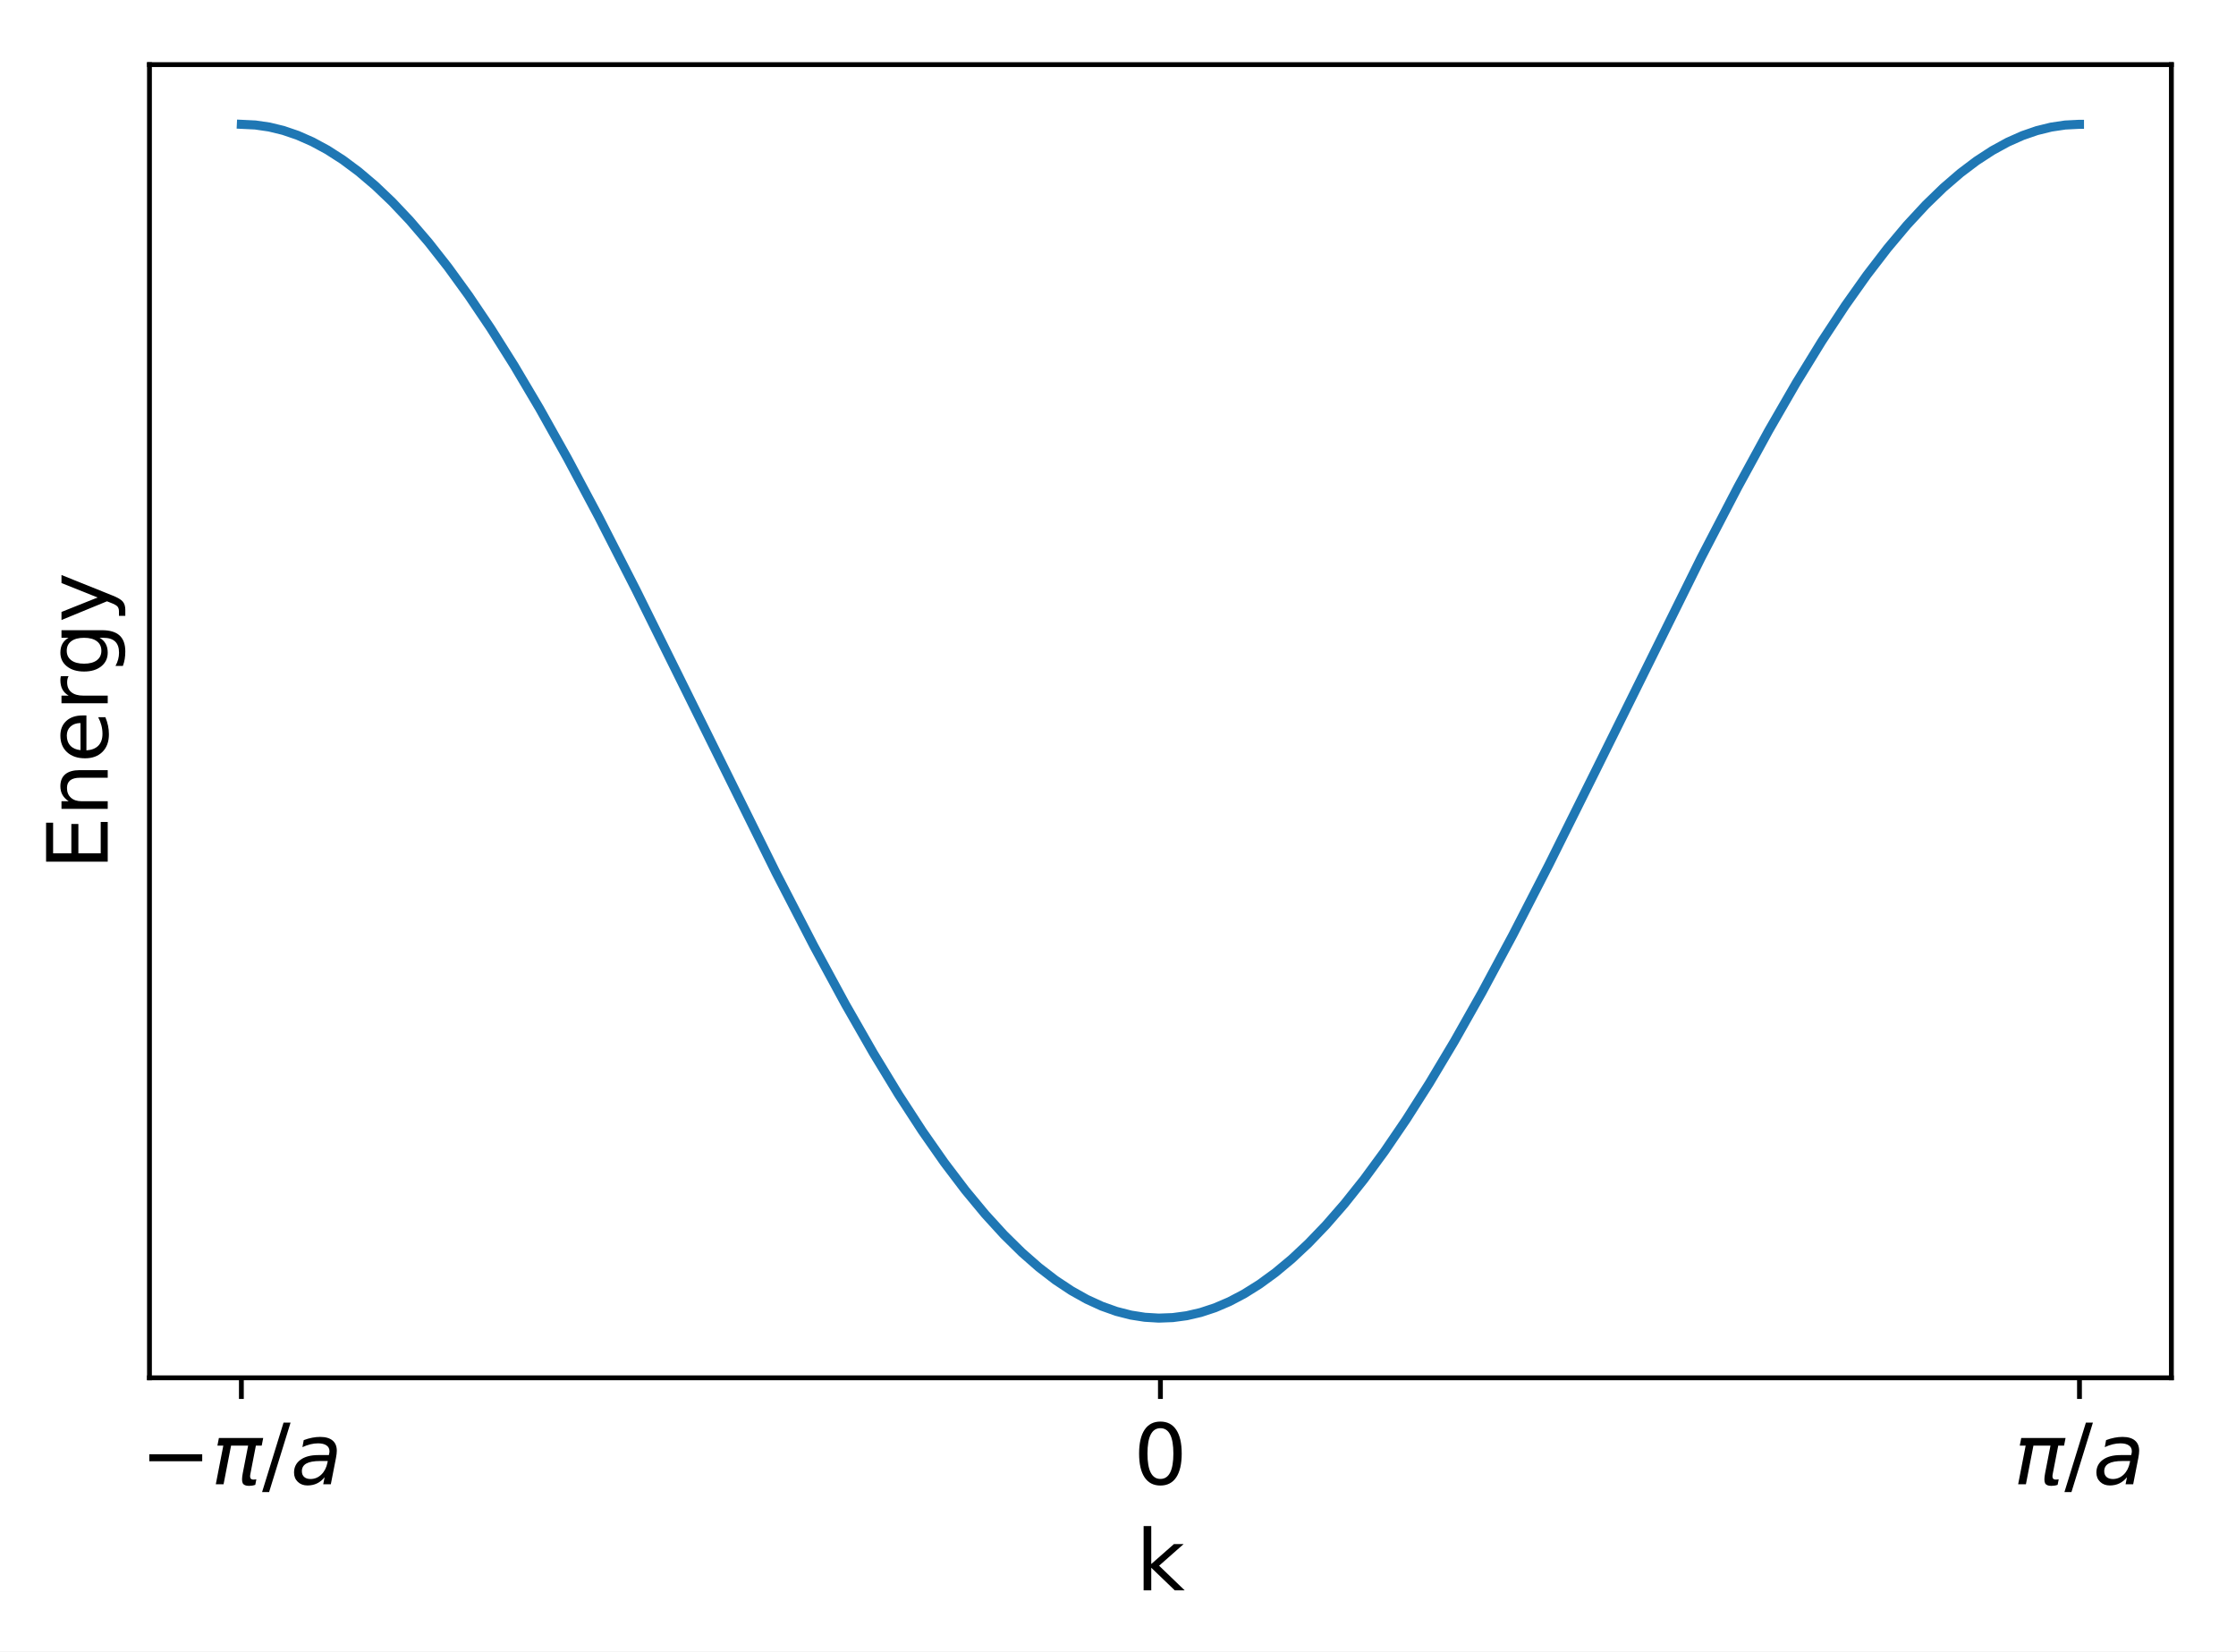
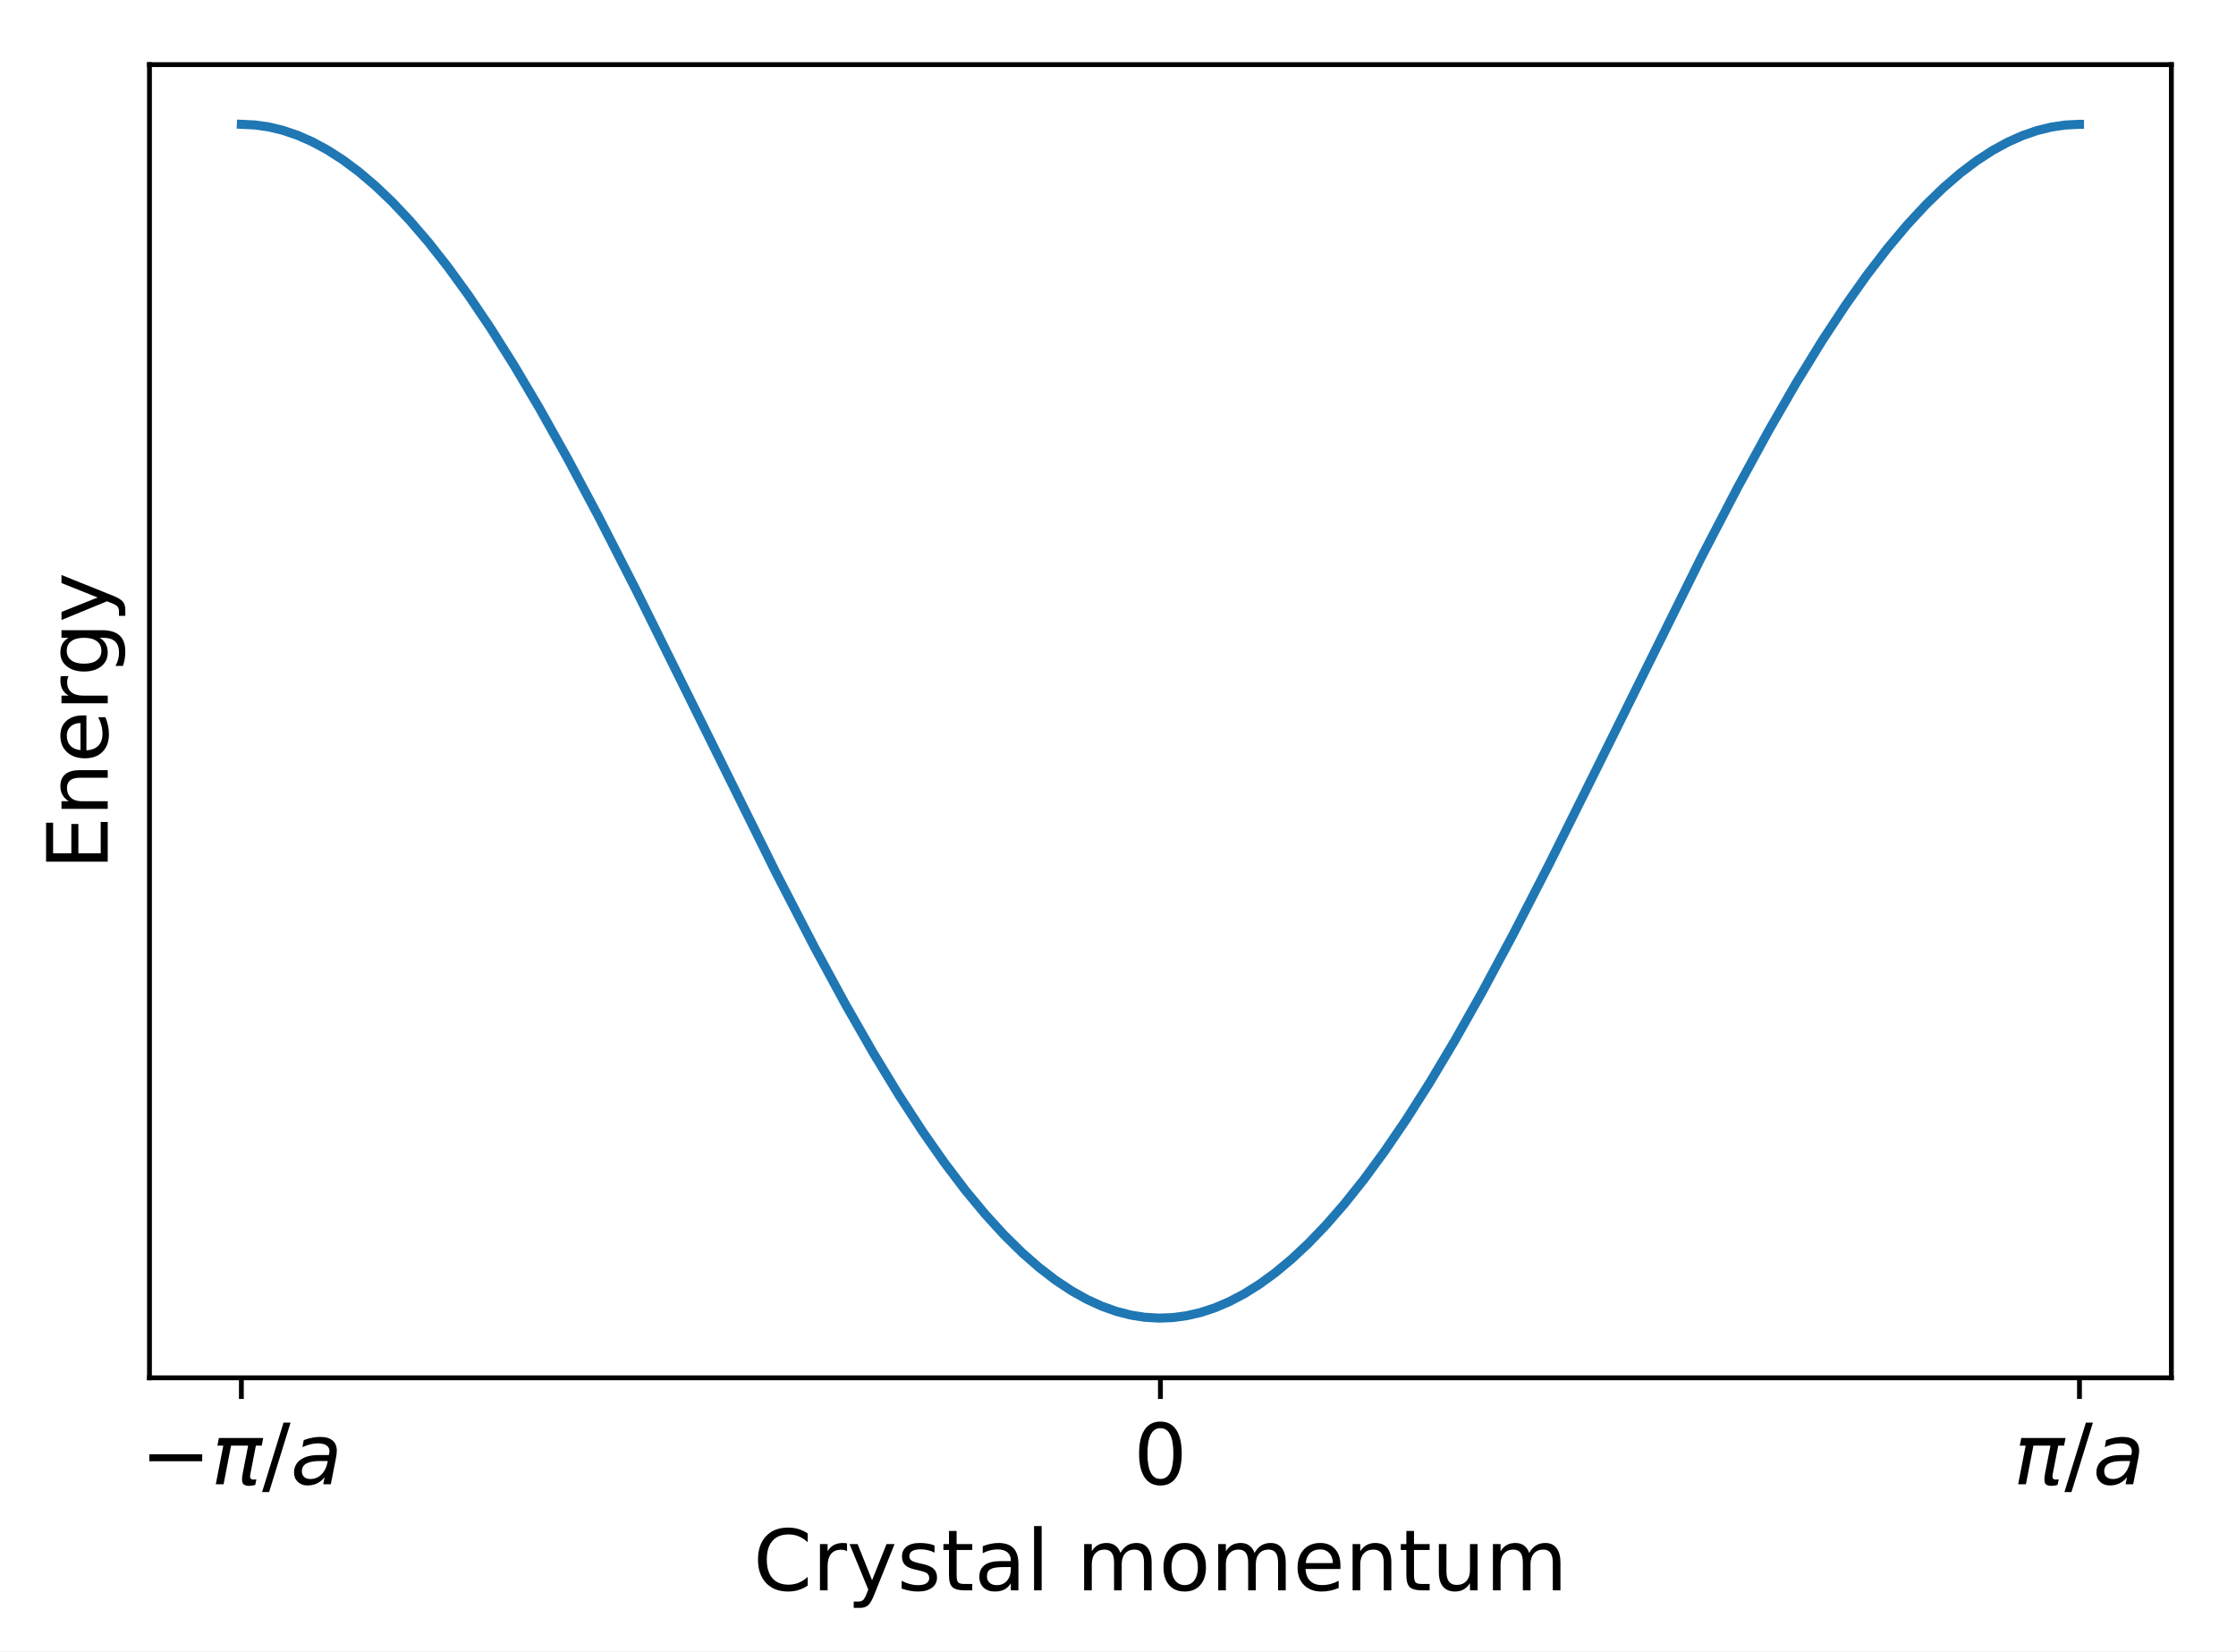
<svg xmlns="http://www.w3.org/2000/svg" xmlns:xlink="http://www.w3.org/1999/xlink" height="273.439pt" version="1.1" viewBox="0 0 370.249 273.439" width="370.249pt">
  <defs>
    <style type="text/css">
*{stroke-linecap:butt;stroke-linejoin:round;}
  </style>
  </defs>
  <g id="figure_1">
    <g id="patch_1">
      <path d="M -0 273.439  L 370.249 273.439  L 370.249 0  L -0 0  z " style="fill:#ffffff;" />
    </g>
    <g id="axes_1">
      <g id="patch_2">
        <path d="M 24.749 228.14  L 359.549 228.14  L 359.549 10.7  L 24.749 10.7  z " style="fill:#ffffff;" />
      </g>
      <g id="matplotlib.axis_1">
        <g id="xtick_1">
          <g id="line2d_1">
            <defs>
-               <path d="M 0 0  L 0 3.5  " id="mc17fac4548" style="stroke:#000000;stroke-width:0.8;" />
+               <path d="M 0 0  L 0 3.5  " id="m8498a60789" style="stroke:#000000;stroke-width:0.8;" />
            </defs>
            <g>
-               <use style="stroke:#000000;stroke-width:0.8;" x="39.968" xlink:href="#mc17fac4548" y="228.14" />
+               <use style="stroke:#000000;stroke-width:0.8;" x="39.968" xlink:href="#m8498a60789" y="228.14" />
            </g>
          </g>
          <g id="text_1">
            <defs>
              <path d="M 10.594 35.5  L 73.188 35.5  L 73.188 27.203  L 10.594 27.203  z " id="DejaVuSans-8722" />
              <path d="M 9.125 54.688  L 61.531 54.688  L 59.766 45.703  L 52.875 45.703  L 46.344 12.109  Q 45.656 8.594 46.578 7.031  Q 47.469 5.516 50.141 5.516  Q 50.875 5.516 51.953 5.672  Q 53.078 5.766 53.422 5.812  L 52.156 -0.688  Q 50.344 -1.312 48.484 -1.609  Q 46.578 -1.906 44.781 -1.906  Q 38.922 -1.906 37.312 1.266  Q 35.688 4.5 37.359 13.094  L 43.703 45.703  L 23.531 45.703  L 14.656 0  L 5.469 0  L 14.359 45.703  L 7.375 45.703  z " id="DejaVuSans-Oblique-960" />
              <path d="M 25.391 72.906  L 33.688 72.906  L 8.297 -9.281  L 0 -9.281  z " id="DejaVuSans-47" />
              <path d="M 53.719 31.203  L 47.609 0  L 38.625 0  L 40.281 8.297  Q 36.328 3.422 31.266 1  Q 26.219 -1.422 20.016 -1.422  Q 13.031 -1.422 8.562 2.844  Q 4.109 7.125 4.109 13.812  Q 4.109 23.391 11.75 28.953  Q 19.391 34.516 32.812 34.516  L 45.312 34.516  L 45.797 36.922  Q 45.906 37.312 45.953 37.766  Q 46 38.234 46 39.203  Q 46 43.562 42.453 45.969  Q 38.922 48.391 32.516 48.391  Q 28.125 48.391 23.5 47.266  Q 18.891 46.141 14.016 43.891  L 15.578 52.203  Q 20.656 54.109 25.516 55.047  Q 30.375 56 34.906 56  Q 44.578 56 49.625 51.797  Q 54.688 47.609 54.688 39.594  Q 54.688 37.984 54.438 35.812  Q 54.203 33.641 53.719 31.203  z M 44 27.484  L 35.016 27.484  Q 23.969 27.484 18.672 24.531  Q 13.375 21.578 13.375 15.375  Q 13.375 11.078 16.078 8.641  Q 18.797 6.203 23.578 6.203  Q 30.906 6.203 36.375 11.453  Q 41.844 16.703 43.609 25.484  z " id="DejaVuSans-Oblique-97" />
            </defs>
            <g transform="translate(23.23756 245.7778)scale(0.14 -0.14)">
              <use transform="translate(0 0.09375)" xlink:href="#DejaVuSans-8722" />
              <use transform="translate(83.78906 0.09375)" xlink:href="#DejaVuSans-Oblique-960" />
              <use transform="translate(143.9941 0.09375)" xlink:href="#DejaVuSans-47" />
              <use transform="translate(177.6855 0.09375)" xlink:href="#DejaVuSans-Oblique-97" />
            </g>
          </g>
        </g>
        <g id="xtick_2">
          <g id="line2d_2">
            <g>
-               <use style="stroke:#000000;stroke-width:0.8;" x="192.149" xlink:href="#mc17fac4548" y="228.14" />
+               <use style="stroke:#000000;stroke-width:0.8;" x="192.149" xlink:href="#m8498a60789" y="228.14" />
            </g>
          </g>
          <g id="text_2">
            <defs>
              <path d="M 31.781 66.406  Q 24.172 66.406 20.328 58.906  Q 16.5 51.422 16.5 36.375  Q 16.5 21.391 20.328 13.891  Q 24.172 6.391 31.781 6.391  Q 39.453 6.391 43.281 13.891  Q 47.125 21.391 47.125 36.375  Q 47.125 51.422 43.281 58.906  Q 39.453 66.406 31.781 66.406  z M 31.781 74.219  Q 44.047 74.219 50.516 64.516  Q 56.984 54.828 56.984 36.375  Q 56.984 17.969 50.516 8.266  Q 44.047 -1.422 31.781 -1.422  Q 19.531 -1.422 13.062 8.266  Q 6.594 17.969 6.594 36.375  Q 6.594 54.828 13.062 64.516  Q 19.531 74.219 31.781 74.219  z " id="DejaVuSans-48" />
            </defs>
            <g transform="translate(187.6956 245.7778)scale(0.14 -0.14)">
              <use xlink:href="#DejaVuSans-48" />
            </g>
          </g>
        </g>
        <g id="xtick_3">
          <g id="line2d_3">
            <g>
-               <use style="stroke:#000000;stroke-width:0.8;" x="344.331" xlink:href="#mc17fac4548" y="228.14" />
+               <use style="stroke:#000000;stroke-width:0.8;" x="344.331" xlink:href="#m8498a60789" y="228.14" />
            </g>
          </g>
          <g id="text_3">
            <g transform="translate(333.4112 245.7778)scale(0.14 -0.14)">
              <use transform="translate(0 0.09375)" xlink:href="#DejaVuSans-Oblique-960" />
              <use transform="translate(60.20508 0.09375)" xlink:href="#DejaVuSans-47" />
              <use transform="translate(93.89648 0.09375)" xlink:href="#DejaVuSans-Oblique-97" />
            </g>
          </g>
        </g>
        <g id="text_4">
          <defs>
-             <path d="M 9.078 75.984  L 18.109 75.984  L 18.109 31.109  L 44.922 54.688  L 56.391 54.688  L 27.391 29.109  L 57.625 0  L 45.906 0  L 18.109 26.703  L 18.109 0  L 9.078 0  z " id="DejaVuSans-107" />
+             <path d="M 64.406 67.281  L 64.406 56.891  Q 59.422 61.531 53.781 63.812  Q 48.141 66.109 41.797 66.109  Q 29.297 66.109 22.656 58.469  Q 16.016 50.828 16.016 36.375  Q 16.016 21.969 22.656 14.328  Q 29.297 6.688 41.797 6.688  Q 48.141 6.688 53.781 8.984  Q 59.422 11.281 64.406 15.922  L 64.406 5.609  Q 59.234 2.094 53.438 0.328  Q 47.656 -1.422 41.219 -1.422  Q 24.656 -1.422 15.125 8.703  Q 5.609 18.844 5.609 36.375  Q 5.609 53.953 15.125 64.078  Q 24.656 74.219 41.219 74.219  Q 47.75 74.219 53.531 72.484  Q 59.328 70.75 64.406 67.281  z " id="DejaVuSans-67" />
+             <path d="M 41.109 46.297  Q 39.594 47.172 37.812 47.578  Q 36.031 48 33.891 48  Q 26.266 48 22.188 43.047  Q 18.109 38.094 18.109 28.812  L 18.109 0  L 9.078 0  L 9.078 54.688  L 18.109 54.688  L 18.109 46.188  Q 20.953 51.172 25.484 53.578  Q 30.031 56 36.531 56  Q 37.453 56 38.578 55.875  Q 39.703 55.766 41.062 55.516  z " id="DejaVuSans-114" />
+             <path d="M 32.172 -5.078  Q 28.375 -14.844 24.75 -17.812  Q 21.141 -20.797 15.094 -20.797  L 7.906 -20.797  L 7.906 -13.281  L 13.188 -13.281  Q 16.891 -13.281 18.938 -11.516  Q 21 -9.766 23.484 -3.219  L 25.094 0.875  L 2.984 54.688  L 12.5 54.688  L 29.594 11.922  L 46.688 54.688  L 56.203 54.688  z " id="DejaVuSans-121" />
+             <path d="M 44.281 53.078  L 44.281 44.578  Q 40.484 46.531 36.375 47.5  Q 32.281 48.484 27.875 48.484  Q 21.188 48.484 17.844 46.438  Q 14.5 44.391 14.5 40.281  Q 14.5 37.156 16.891 35.375  Q 19.281 33.594 26.516 31.984  L 29.594 31.297  Q 39.156 29.25 43.188 25.516  Q 47.219 21.781 47.219 15.094  Q 47.219 7.469 41.188 3.016  Q 35.156 -1.422 24.609 -1.422  Q 20.219 -1.422 15.453 -0.562  Q 10.688 0.297 5.422 2  L 5.422 11.281  Q 10.406 8.688 15.234 7.391  Q 20.062 6.109 24.812 6.109  Q 31.156 6.109 34.562 8.281  Q 37.984 10.453 37.984 14.406  Q 37.984 18.062 35.516 20.016  Q 33.062 21.969 24.703 23.781  L 21.578 24.516  Q 13.234 26.266 9.516 29.906  Q 5.812 33.547 5.812 39.891  Q 5.812 47.609 11.281 51.797  Q 16.75 56 26.812 56  Q 31.781 56 36.172 55.266  Q 40.578 54.547 44.281 53.078  z " id="DejaVuSans-115" />
+             <path d="M 18.312 70.219  L 18.312 54.688  L 36.812 54.688  L 36.812 47.703  L 18.312 47.703  L 18.312 18.016  Q 18.312 11.328 20.141 9.422  Q 21.969 7.516 27.594 7.516  L 36.812 7.516  L 36.812 0  L 27.594 0  Q 17.188 0 13.234 3.875  Q 9.281 7.766 9.281 18.016  L 9.281 47.703  L 2.688 47.703  L 2.688 54.688  L 9.281 54.688  L 9.281 70.219  z " id="DejaVuSans-116" />
+             <path d="M 34.281 27.484  Q 23.391 27.484 19.188 25  Q 14.984 22.516 14.984 16.5  Q 14.984 11.719 18.141 8.906  Q 21.297 6.109 26.703 6.109  Q 34.188 6.109 38.703 11.406  Q 43.219 16.703 43.219 25.484  L 43.219 27.484  z M 52.203 31.203  L 52.203 0  L 43.219 0  L 43.219 8.297  Q 40.141 3.328 35.547 0.953  Q 30.953 -1.422 24.312 -1.422  Q 15.922 -1.422 10.953 3.297  Q 6 8.016 6 15.922  Q 6 25.141 12.172 29.828  Q 18.359 34.516 30.609 34.516  L 43.219 34.516  L 43.219 35.406  Q 43.219 41.609 39.141 45  Q 35.062 48.391 27.688 48.391  Q 23 48.391 18.547 47.266  Q 14.109 46.141 10.016 43.891  L 10.016 52.203  Q 14.938 54.109 19.578 55.047  Q 24.219 56 28.609 56  Q 40.484 56 46.344 49.844  Q 52.203 43.703 52.203 31.203  z " id="DejaVuSans-97" />
+             <path d="M 9.422 75.984  L 18.406 75.984  L 18.406 0  L 9.422 0  z " id="DejaVuSans-108" />
+             <path id="DejaVuSans-32" />
+             <path d="M 52 44.188  Q 55.375 50.25 60.062 53.125  Q 64.75 56 71.094 56  Q 79.641 56 84.281 50.016  Q 88.922 44.047 88.922 33.016  L 88.922 0  L 79.891 0  L 79.891 32.719  Q 79.891 40.578 77.094 44.375  Q 74.312 48.188 68.609 48.188  Q 61.625 48.188 57.562 43.547  Q 53.516 38.922 53.516 30.906  L 53.516 0  L 44.484 0  L 44.484 32.719  Q 44.484 40.625 41.703 44.406  Q 38.922 48.188 33.109 48.188  Q 26.219 48.188 22.156 43.531  Q 18.109 38.875 18.109 30.906  L 18.109 0  L 9.078 0  L 9.078 54.688  L 18.109 54.688  L 18.109 46.188  Q 21.188 51.219 25.484 53.609  Q 29.781 56 35.688 56  Q 41.656 56 45.828 52.969  Q 50 49.953 52 44.188  z " id="DejaVuSans-109" />
+             <path d="M 30.609 48.391  Q 23.391 48.391 19.188 42.75  Q 14.984 37.109 14.984 27.297  Q 14.984 17.484 19.156 11.844  Q 23.344 6.203 30.609 6.203  Q 37.797 6.203 41.984 11.859  Q 46.188 17.531 46.188 27.297  Q 46.188 37.016 41.984 42.703  Q 37.797 48.391 30.609 48.391  z M 30.609 56  Q 42.328 56 49.016 48.375  Q 55.719 40.766 55.719 27.297  Q 55.719 13.875 49.016 6.219  Q 42.328 -1.422 30.609 -1.422  Q 18.844 -1.422 12.172 6.219  Q 5.516 13.875 5.516 27.297  Q 5.516 40.766 12.172 48.375  Q 18.844 56 30.609 56  z " id="DejaVuSans-111" />
+             <path d="M 56.203 29.594  L 56.203 25.203  L 14.891 25.203  Q 15.484 15.922 20.484 11.062  Q 25.484 6.203 34.422 6.203  Q 39.594 6.203 44.453 7.469  Q 49.312 8.734 54.109 11.281  L 54.109 2.781  Q 49.266 0.734 44.188 -0.344  Q 39.109 -1.422 33.891 -1.422  Q 20.797 -1.422 13.156 6.188  Q 5.516 13.812 5.516 26.812  Q 5.516 40.234 12.766 48.109  Q 20.016 56 32.328 56  Q 43.359 56 49.781 48.891  Q 56.203 41.797 56.203 29.594  z M 47.219 32.234  Q 47.125 39.594 43.094 43.984  Q 39.062 48.391 32.422 48.391  Q 24.906 48.391 20.391 44.141  Q 15.875 39.891 15.188 32.172  z " id="DejaVuSans-101" />
+             <path d="M 54.891 33.016  L 54.891 0  L 45.906 0  L 45.906 32.719  Q 45.906 40.484 42.875 44.328  Q 39.844 48.188 33.797 48.188  Q 26.516 48.188 22.312 43.547  Q 18.109 38.922 18.109 30.906  L 18.109 0  L 9.078 0  L 9.078 54.688  L 18.109 54.688  L 18.109 46.188  Q 21.344 51.125 25.703 53.562  Q 30.078 56 35.797 56  Q 45.219 56 50.047 50.172  Q 54.891 44.344 54.891 33.016  z " id="DejaVuSans-110" />
+             <path d="M 8.5 21.578  L 8.5 54.688  L 17.484 54.688  L 17.484 21.922  Q 17.484 14.156 20.5 10.266  Q 23.531 6.391 29.594 6.391  Q 36.859 6.391 41.078 11.031  Q 45.312 15.672 45.312 23.688  L 45.312 54.688  L 54.297 54.688  L 54.297 0  L 45.312 0  L 45.312 8.406  Q 42.047 3.422 37.719 1  Q 33.406 -1.422 27.688 -1.422  Q 18.266 -1.422 13.375 4.438  Q 8.5 10.297 8.5 21.578  z M 31.109 56  z " id="DejaVuSans-117" />
          </defs>
-           <g transform="translate(188.0959 263.3272)scale(0.14 -0.14)">
-             <use xlink:href="#DejaVuSans-107" />
+           <g transform="translate(124.7284 263.3272)scale(0.14 -0.14)">
+             <use xlink:href="#DejaVuSans-67" />
+             <use x="69.824" xlink:href="#DejaVuSans-114" />
+             <use x="110.938" xlink:href="#DejaVuSans-121" />
+             <use x="170.117" xlink:href="#DejaVuSans-115" />
+             <use x="222.217" xlink:href="#DejaVuSans-116" />
+             <use x="261.426" xlink:href="#DejaVuSans-97" />
+             <use x="322.705" xlink:href="#DejaVuSans-108" />
+             <use x="350.488" xlink:href="#DejaVuSans-32" />
+             <use x="382.275" xlink:href="#DejaVuSans-109" />
+             <use x="479.688" xlink:href="#DejaVuSans-111" />
+             <use x="540.869" xlink:href="#DejaVuSans-109" />
+             <use x="638.281" xlink:href="#DejaVuSans-101" />
+             <use x="699.805" xlink:href="#DejaVuSans-110" />
+             <use x="763.184" xlink:href="#DejaVuSans-116" />
+             <use x="802.393" xlink:href="#DejaVuSans-117" />
+             <use x="865.771" xlink:href="#DejaVuSans-109" />
          </g>
        </g>
      </g>
      <g id="matplotlib.axis_2">
        <g id="ytick_1" />
        <g id="ytick_2" />
        <g id="ytick_3" />
        <g id="ytick_4" />
        <g id="ytick_5" />
        <g id="text_5">
          <defs>
            <path d="M 9.812 72.906  L 55.906 72.906  L 55.906 64.594  L 19.672 64.594  L 19.672 43.016  L 54.391 43.016  L 54.391 34.719  L 19.672 34.719  L 19.672 8.297  L 56.781 8.297  L 56.781 0  L 9.812 0  z " id="DejaVuSans-69" />
-             <path d="M 54.891 33.016  L 54.891 0  L 45.906 0  L 45.906 32.719  Q 45.906 40.484 42.875 44.328  Q 39.844 48.188 33.797 48.188  Q 26.516 48.188 22.312 43.547  Q 18.109 38.922 18.109 30.906  L 18.109 0  L 9.078 0  L 9.078 54.688  L 18.109 54.688  L 18.109 46.188  Q 21.344 51.125 25.703 53.562  Q 30.078 56 35.797 56  Q 45.219 56 50.047 50.172  Q 54.891 44.344 54.891 33.016  z " id="DejaVuSans-110" />
-             <path d="M 56.203 29.594  L 56.203 25.203  L 14.891 25.203  Q 15.484 15.922 20.484 11.062  Q 25.484 6.203 34.422 6.203  Q 39.594 6.203 44.453 7.469  Q 49.312 8.734 54.109 11.281  L 54.109 2.781  Q 49.266 0.734 44.188 -0.344  Q 39.109 -1.422 33.891 -1.422  Q 20.797 -1.422 13.156 6.188  Q 5.516 13.812 5.516 26.812  Q 5.516 40.234 12.766 48.109  Q 20.016 56 32.328 56  Q 43.359 56 49.781 48.891  Q 56.203 41.797 56.203 29.594  z M 47.219 32.234  Q 47.125 39.594 43.094 43.984  Q 39.062 48.391 32.422 48.391  Q 24.906 48.391 20.391 44.141  Q 15.875 39.891 15.188 32.172  z " id="DejaVuSans-101" />
-             <path d="M 41.109 46.297  Q 39.594 47.172 37.812 47.578  Q 36.031 48 33.891 48  Q 26.266 48 22.188 43.047  Q 18.109 38.094 18.109 28.812  L 18.109 0  L 9.078 0  L 9.078 54.688  L 18.109 54.688  L 18.109 46.188  Q 20.953 51.172 25.484 53.578  Q 30.031 56 36.531 56  Q 37.453 56 38.578 55.875  Q 39.703 55.766 41.062 55.516  z " id="DejaVuSans-114" />
            <path d="M 45.406 27.984  Q 45.406 37.75 41.375 43.109  Q 37.359 48.484 30.078 48.484  Q 22.859 48.484 18.828 43.109  Q 14.797 37.75 14.797 27.984  Q 14.797 18.266 18.828 12.891  Q 22.859 7.516 30.078 7.516  Q 37.359 7.516 41.375 12.891  Q 45.406 18.266 45.406 27.984  z M 54.391 6.781  Q 54.391 -7.172 48.188 -13.984  Q 42 -20.797 29.203 -20.797  Q 24.469 -20.797 20.266 -20.094  Q 16.062 -19.391 12.109 -17.922  L 12.109 -9.188  Q 16.062 -11.328 19.922 -12.344  Q 23.781 -13.375 27.781 -13.375  Q 36.625 -13.375 41.016 -8.766  Q 45.406 -4.156 45.406 5.172  L 45.406 9.625  Q 42.625 4.781 38.281 2.391  Q 33.938 0 27.875 0  Q 17.828 0 11.672 7.656  Q 5.516 15.328 5.516 27.984  Q 5.516 40.672 11.672 48.328  Q 17.828 56 27.875 56  Q 33.938 56 38.281 53.609  Q 42.625 51.219 45.406 46.391  L 45.406 54.688  L 54.391 54.688  z " id="DejaVuSans-103" />
-             <path d="M 32.172 -5.078  Q 28.375 -14.844 24.75 -17.812  Q 21.141 -20.797 15.094 -20.797  L 7.906 -20.797  L 7.906 -13.281  L 13.188 -13.281  Q 16.891 -13.281 18.938 -11.516  Q 21 -9.766 23.484 -3.219  L 25.094 0.875  L 2.984 54.688  L 12.5 54.688  L 29.594 11.922  L 46.688 54.688  L 56.203 54.688  z " id="DejaVuSans-121" />
          </defs>
          <g transform="translate(17.83781 144.0502)rotate(-90)scale(0.14 -0.14)">
            <use xlink:href="#DejaVuSans-69" />
            <use x="63.184" xlink:href="#DejaVuSans-110" />
            <use x="126.562" xlink:href="#DejaVuSans-101" />
            <use x="188.086" xlink:href="#DejaVuSans-114" />
            <use x="229.184" xlink:href="#DejaVuSans-103" />
            <use x="292.66" xlink:href="#DejaVuSans-121" />
          </g>
        </g>
      </g>
      <g id="line2d_4">
-         <path clip-path="url(#p1575eb0820)" d="M 39.968 20.584  L 42.281 20.696  L 44.595 21.034  L 46.908 21.596  L 49.283 22.406  L 51.718 23.477  L 54.215 24.828  L 56.772 26.471  L 59.39 28.422  L 62.13 30.748  L 64.93 33.419  L 67.853 36.513  L 70.958 40.129  L 74.185 44.233  L 77.594 48.931  L 81.248 54.351  L 85.144 60.539  L 89.345 67.637  L 93.972 75.902  L 99.148 85.613  L 105.297 97.643  L 113.821 114.856  L 128.494 144.515  L 134.765 156.647  L 140.001 166.307  L 144.629 174.392  L 148.83 181.3  L 152.726 187.292  L 156.379 192.513  L 159.85 197.087  L 163.138 201.054  L 166.243 204.456  L 169.226 207.395  L 172.027 209.851  L 174.767 211.961  L 177.385 213.701  L 179.942 215.135  L 182.438 216.277  L 184.874 217.144  L 187.248 217.751  L 189.562 218.115  L 191.875 218.255  L 194.189 218.169  L 196.503 217.858  L 198.816 217.322  L 201.191 216.54  L 203.565 215.524  L 206.001 214.243  L 208.558 212.64  L 211.176 210.73  L 213.855 208.499  L 216.656 205.876  L 219.578 202.831  L 222.622 199.336  L 225.849 195.288  L 229.259 190.645  L 232.851 185.373  L 236.687 179.343  L 240.827 172.415  L 245.393 164.327  L 250.508 154.798  L 256.474 143.191  L 264.389 127.269  L 281.681 92.348  L 287.769 80.645  L 292.883 71.28  L 297.45 63.369  L 301.651 56.529  L 305.548 50.605  L 309.14 45.538  L 312.549 41.104  L 315.776 37.264  L 318.881 33.913  L 321.804 31.08  L 324.604 28.666  L 327.283 26.641  L 329.901 24.936  L 332.459 23.537  L 334.894 22.453  L 337.269 21.632  L 339.643 21.046  L 341.957 20.702  L 344.27 20.584  L 344.331 20.584  L 344.331 20.584  " style="fill:none;stroke:#1f77b4;stroke-linecap:square;stroke-width:1.5;" />
+         <path clip-path="url(#pdba360c78c)" d="M 39.968 20.584  L 42.281 20.696  L 44.595 21.034  L 46.908 21.596  L 49.283 22.406  L 51.718 23.477  L 54.215 24.828  L 56.772 26.471  L 59.39 28.422  L 62.13 30.748  L 64.93 33.419  L 67.853 36.513  L 70.958 40.129  L 74.185 44.233  L 77.594 48.931  L 81.248 54.351  L 85.144 60.539  L 89.345 67.637  L 93.972 75.902  L 99.148 85.613  L 105.297 97.643  L 113.821 114.856  L 128.494 144.515  L 134.765 156.647  L 140.001 166.307  L 144.629 174.392  L 148.83 181.3  L 152.726 187.292  L 156.379 192.513  L 159.85 197.087  L 163.138 201.054  L 166.243 204.456  L 169.226 207.395  L 172.027 209.851  L 174.767 211.961  L 177.385 213.701  L 179.942 215.135  L 182.438 216.277  L 184.874 217.144  L 187.248 217.751  L 189.562 218.115  L 191.875 218.255  L 194.189 218.169  L 196.503 217.858  L 198.816 217.322  L 201.191 216.54  L 203.565 215.524  L 206.001 214.243  L 208.558 212.64  L 211.176 210.73  L 213.855 208.499  L 216.656 205.876  L 219.578 202.831  L 222.622 199.336  L 225.849 195.288  L 229.259 190.645  L 232.851 185.373  L 236.687 179.343  L 240.827 172.415  L 245.393 164.327  L 250.508 154.798  L 256.474 143.191  L 264.389 127.269  L 281.681 92.348  L 287.769 80.645  L 292.883 71.28  L 297.45 63.369  L 301.651 56.529  L 305.548 50.605  L 309.14 45.538  L 312.549 41.104  L 315.776 37.264  L 318.881 33.913  L 321.804 31.08  L 324.604 28.666  L 327.283 26.641  L 329.901 24.936  L 332.459 23.537  L 334.894 22.453  L 337.269 21.632  L 339.643 21.046  L 341.957 20.702  L 344.27 20.584  L 344.331 20.584  L 344.331 20.584  " style="fill:none;stroke:#1f77b4;stroke-linecap:square;stroke-width:1.5;" />
      </g>
      <g id="patch_3">
        <path d="M 24.749 228.14  L 24.749 10.7  " style="fill:none;stroke:#000000;stroke-linecap:square;stroke-linejoin:miter;stroke-width:0.8;" />
      </g>
      <g id="patch_4">
        <path d="M 359.549 228.14  L 359.549 10.7  " style="fill:none;stroke:#000000;stroke-linecap:square;stroke-linejoin:miter;stroke-width:0.8;" />
      </g>
      <g id="patch_5">
        <path d="M 24.749 228.14  L 359.549 228.14  " style="fill:none;stroke:#000000;stroke-linecap:square;stroke-linejoin:miter;stroke-width:0.8;" />
      </g>
      <g id="patch_6">
        <path d="M 24.749 10.7  L 359.549 10.7  " style="fill:none;stroke:#000000;stroke-linecap:square;stroke-linejoin:miter;stroke-width:0.8;" />
      </g>
    </g>
  </g>
  <defs>
-     <clipPath id="p1575eb0820">
+     <clipPath id="pdba360c78c">
      <rect height="217.44" width="334.8" x="24.749" y="10.7" />
    </clipPath>
  </defs>
</svg>
